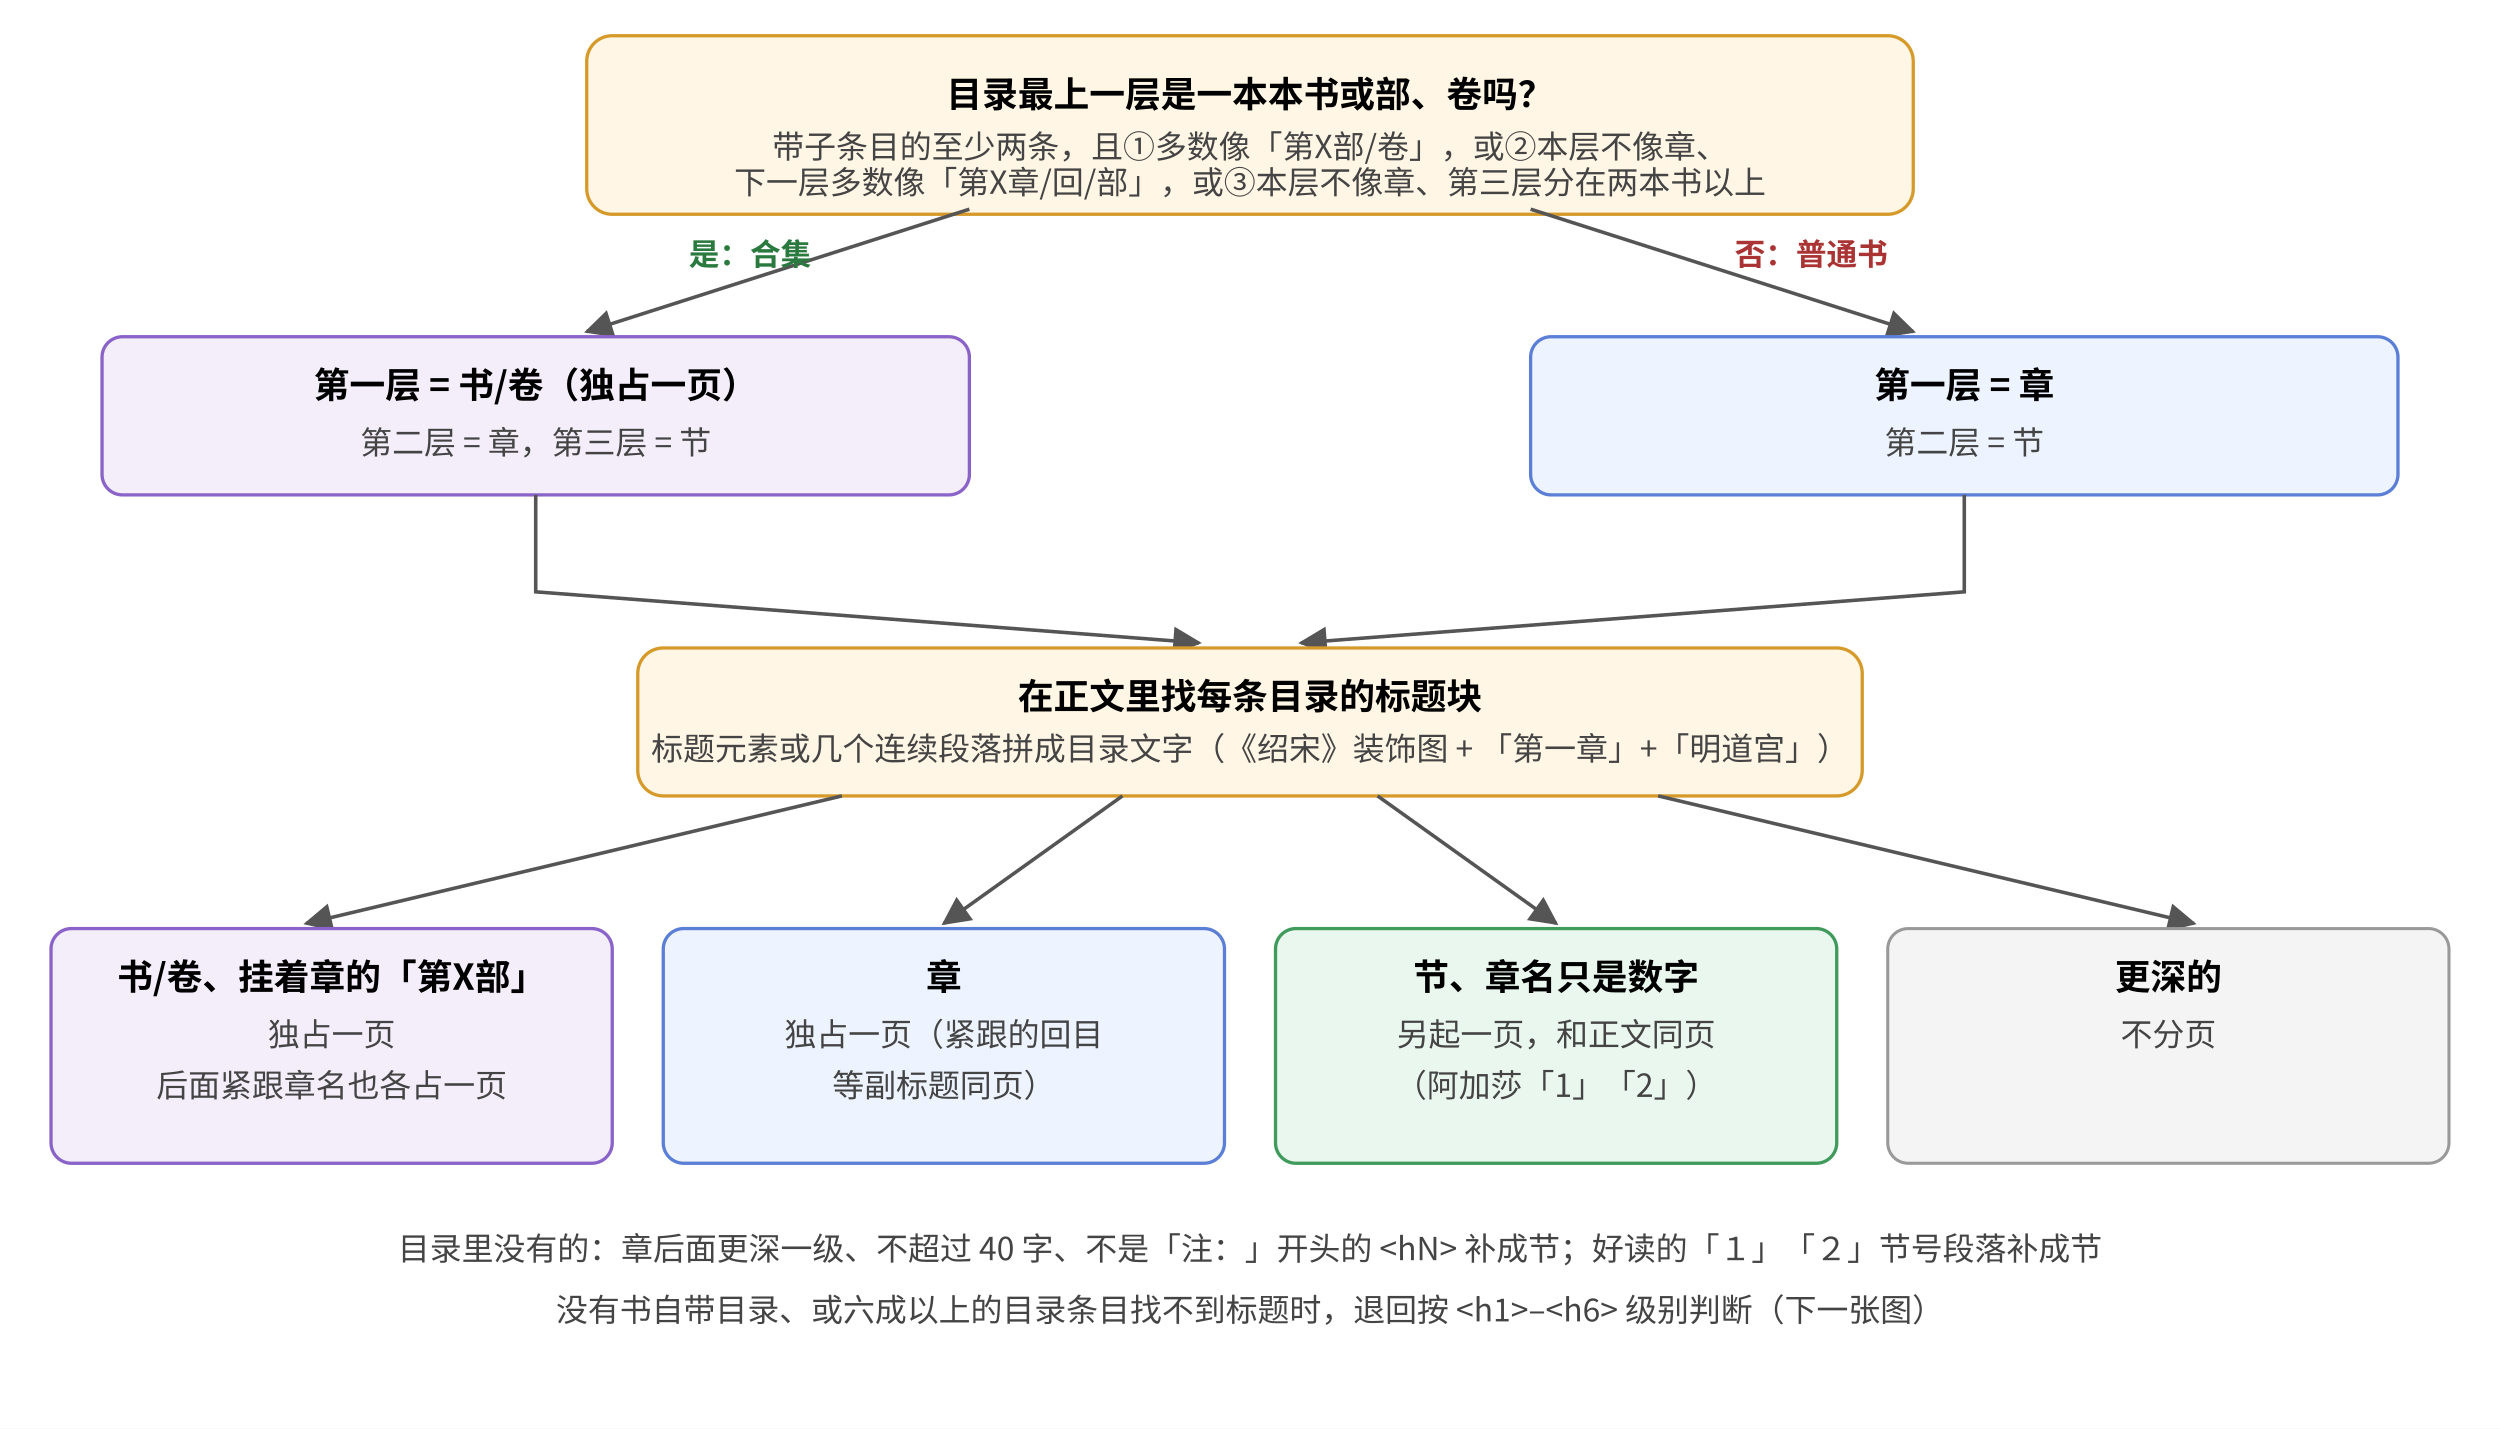
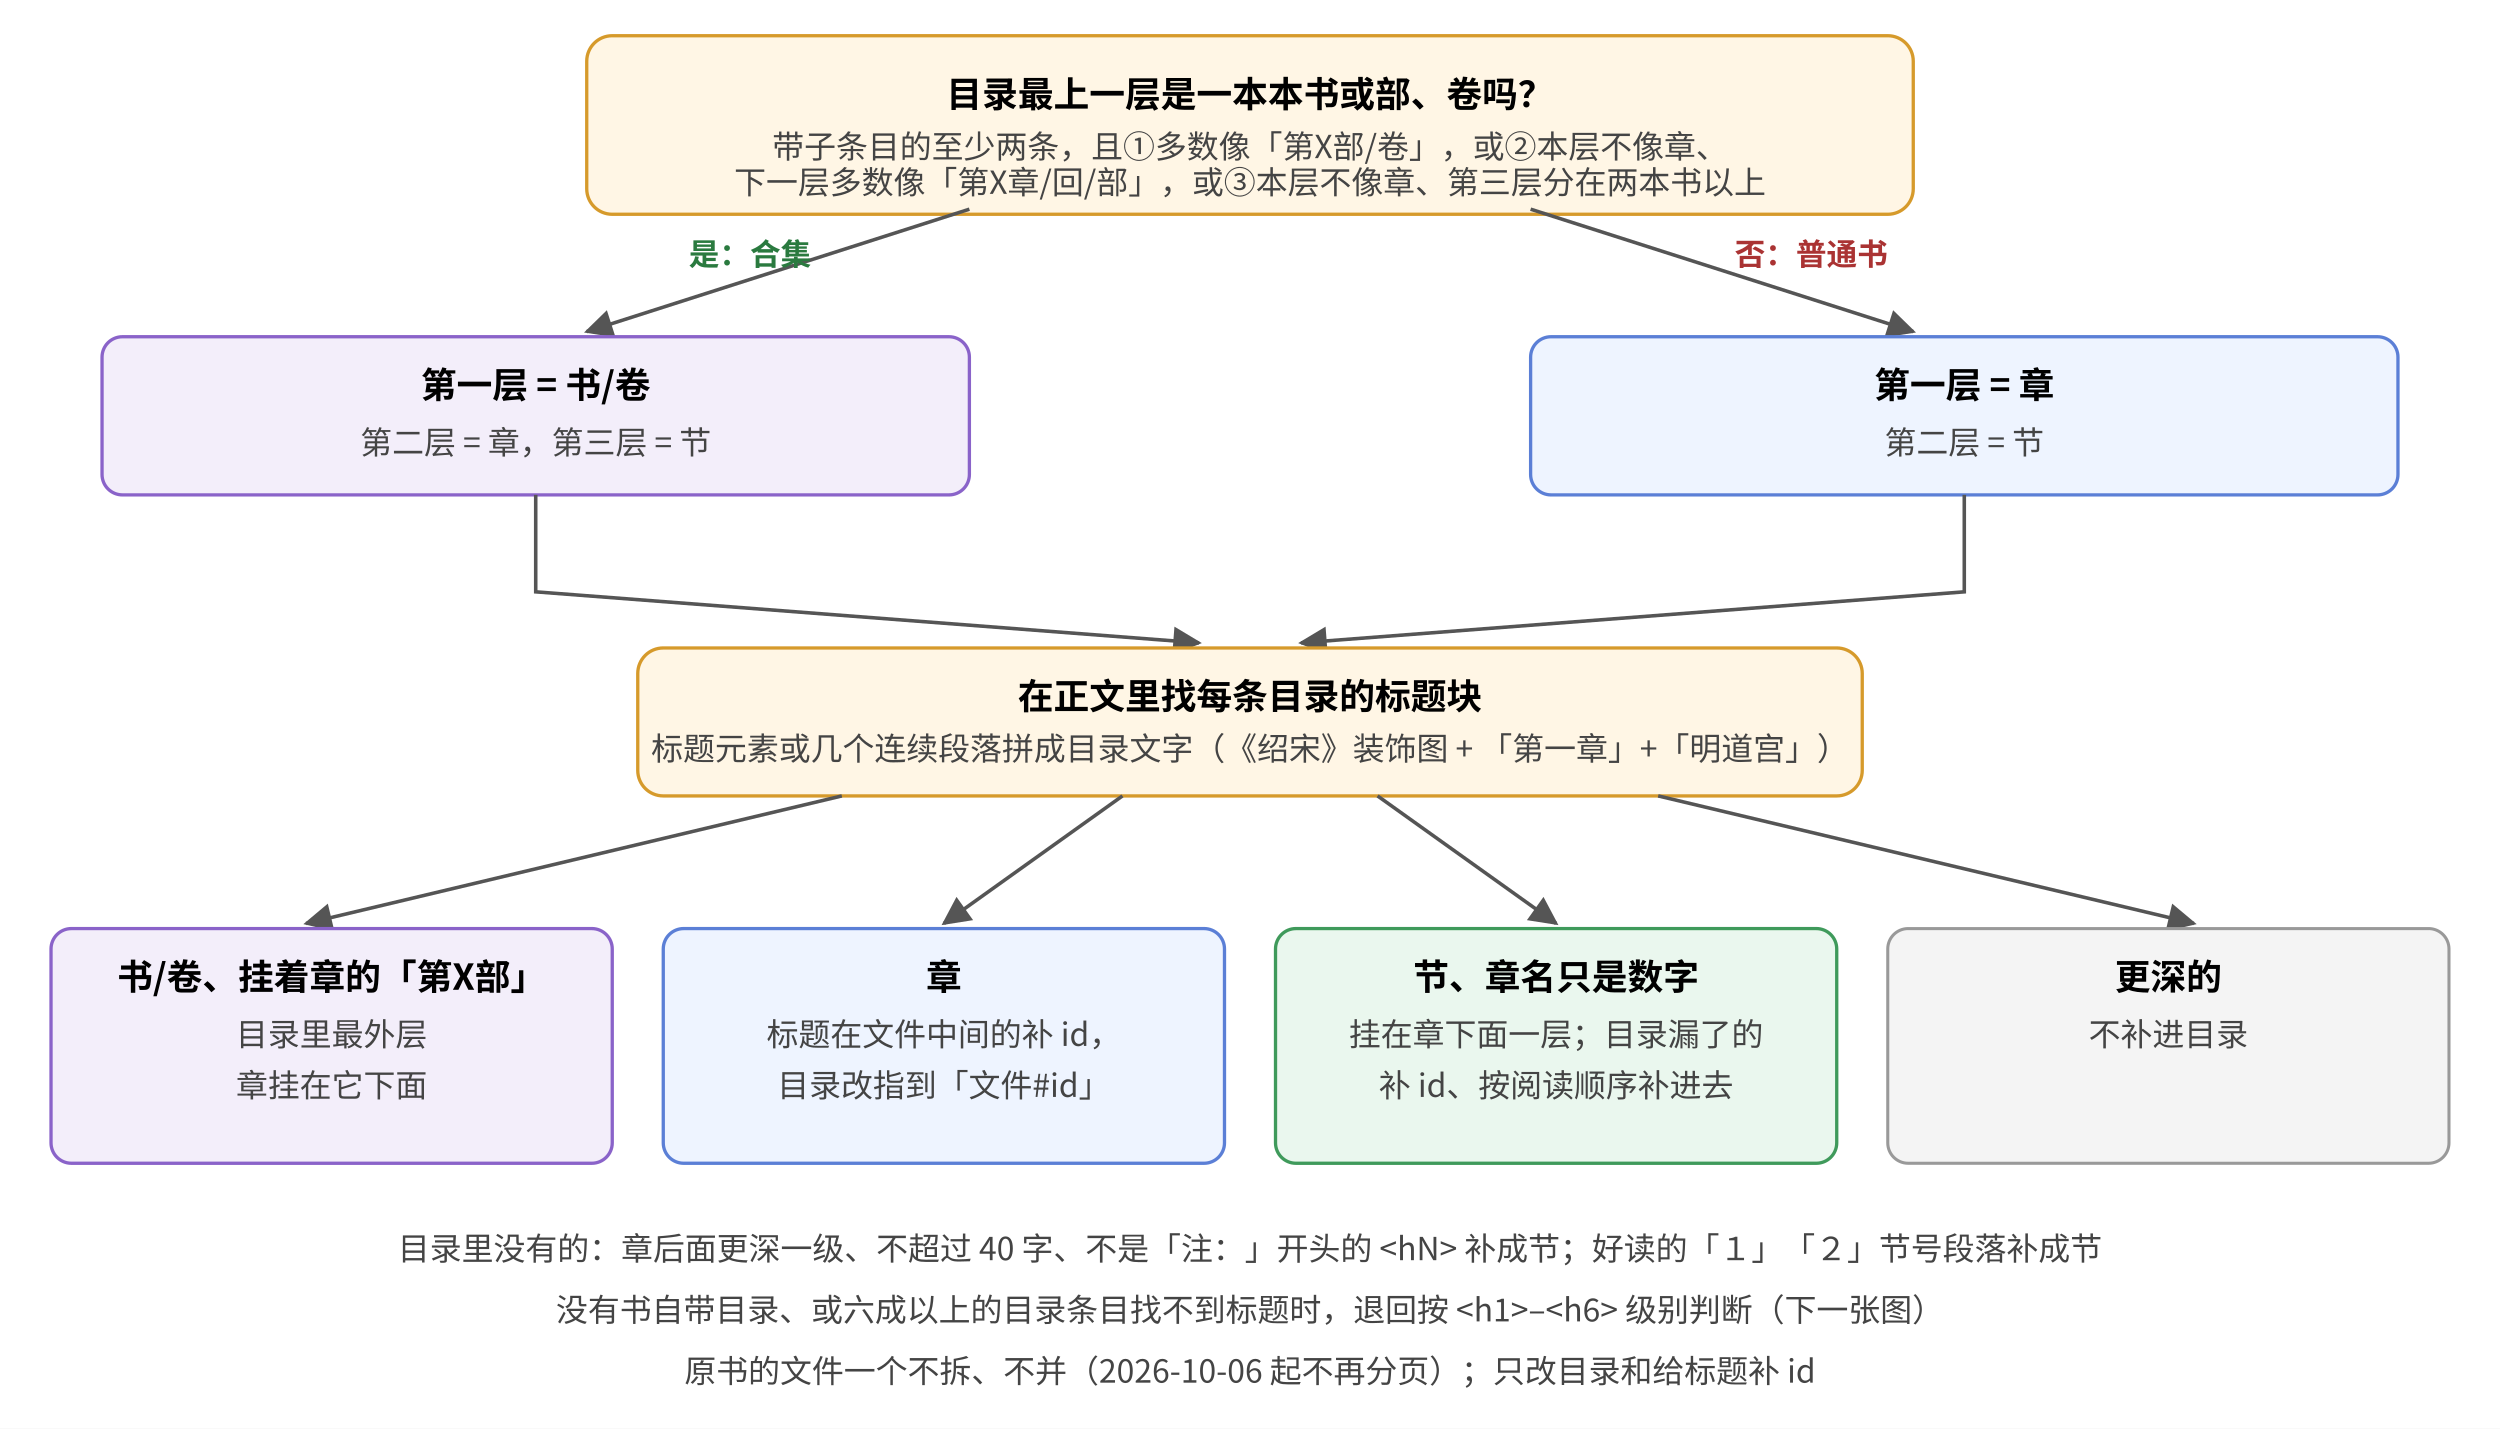
<svg xmlns="http://www.w3.org/2000/svg" viewBox="0 0 980 560" font-family="'Noto Sans CJK SC','PingFang SC','Microsoft YaHei',sans-serif" font-size="14">
  <defs>
    <marker id="a" viewBox="0 0 10 10" refX="9" refY="5" markerWidth="8" markerHeight="8" orient="auto">
      <path d="M0 0L10 5L0 10z" fill="#555" />
    </marker>
    <style>
      .q{fill:#fff6e5;stroke:#d69a2b;stroke-width:1.3}
      .bk{fill:#f3eefa;stroke:#8a63c9;stroke-width:1.3}
      .ch{fill:#eef4ff;stroke:#5b7fd6;stroke-width:1.3}
      .sec{fill:#eaf7ee;stroke:#3f9a5b;stroke-width:1.3}
      .no{fill:#f4f4f4;stroke:#999;stroke-width:1.2}
      .h{font-weight:bold;font-size:14px}
      .s{font-size:12.5px;fill:#444}
      .y{font-size:12px;fill:#2a7a3f;font-weight:bold}
      .n{font-size:12px;fill:#a33;font-weight:bold}
      .l{stroke:#555;stroke-width:1.4;fill:none}
    </style>
  </defs>
  <rect width="980" height="560" fill="#ffffff" />
  <rect class="q" x="230" y="14" width="520" height="70" rx="10" />
  <text x="490" y="42" text-anchor="middle" class="h">目录最上一层是一本本书或部、卷吗？</text>
  <text x="490" y="62" text-anchor="middle" class="s">带子条目的至少两条，且①多数像「第X部/卷」，或②本层不像章、</text>
  <text x="490" y="76" text-anchor="middle" class="s">下一层多数像「第X章/回/部」，或③本层不像章、第三层分在两本书以上</text>
  <path class="l" d="M380 82 L230 130" marker-end="url(#a)" />
  <text x="270" y="104" class="y">是：合集</text>
  <rect class="bk" x="40" y="132" width="340" height="62" rx="8" />
-   <text x="210" y="156" text-anchor="middle" class="h">第一层 = 书/卷（独占一页）</text>
+   <text x="210" y="156" text-anchor="middle" class="h">第一层 = 书/卷</text>
  <text x="210" y="178" text-anchor="middle" class="s">第二层 = 章，第三层 = 节</text>
  <path class="l" d="M600 82 L750 130" marker-end="url(#a)" />
  <text x="680" y="104" class="n">否：普通书</text>
  <rect class="ch" x="600" y="132" width="340" height="62" rx="8" />
  <text x="770" y="156" text-anchor="middle" class="h">第一层 = 章</text>
  <text x="770" y="178" text-anchor="middle" class="s">第二层 = 节</text>
  <path class="l" d="M210 194 L210 232 L470 252" marker-end="url(#a)" />
  <path class="l" d="M770 194 L770 232 L510 252" marker-end="url(#a)" />
  <rect class="q" x="250" y="254" width="480" height="58" rx="10" />
  <text x="490" y="278" text-anchor="middle" class="h">在正文里找每条目录的标题块</text>
  <text x="490" y="298" text-anchor="middle" class="s">标题元素或几个连续段落拼成目录文字（《绍宋》装饰图 + 「第一章」+「明道宫」）</text>
  <path class="l" d="M330 312 L120 362" marker-end="url(#a)" />
  <path class="l" d="M440 312 L370 362" marker-end="url(#a)" />
  <path class="l" d="M540 312 L610 362" marker-end="url(#a)" />
  <path class="l" d="M650 312 L860 362" marker-end="url(#a)" />
  <rect class="bk" x="20" y="364" width="220" height="92" rx="8" />
  <text x="130" y="388" text-anchor="middle" class="h">书/卷、挂着章的「第X部」</text>
-   <text x="130" y="410" text-anchor="middle" class="s">独占一页</text>
-   <text x="130" y="430" text-anchor="middle" class="s">后面紧跟章名也各占一页</text>
+   <text x="130" y="410" text-anchor="middle" class="s">目录里最外层</text>
+   <text x="130" y="430" text-anchor="middle" class="s">章挂在它下面</text>
  <rect class="ch" x="260" y="364" width="220" height="92" rx="8" />
  <text x="370" y="388" text-anchor="middle" class="h">章</text>
-   <text x="370" y="410" text-anchor="middle" class="s">独占一页（紧跟的回目</text>
-   <text x="370" y="430" text-anchor="middle" class="s">等副标题同页）</text>
+   <text x="370" y="410" text-anchor="middle" class="s">标题在文件中间的补 id，</text>
+   <text x="370" y="430" text-anchor="middle" class="s">目录改指到「文件#id」</text>
  <rect class="sec" x="500" y="364" width="220" height="92" rx="8" />
  <text x="610" y="388" text-anchor="middle" class="h">节、章名只是数字</text>
-   <text x="610" y="410" text-anchor="middle" class="s">另起一页，和正文同页</text>
-   <text x="610" y="430" text-anchor="middle" class="s">（阿加莎「1」「2」）</text>
+   <text x="610" y="410" text-anchor="middle" class="s">挂在章下面一层；目录漏了的</text>
+   <text x="610" y="430" text-anchor="middle" class="s">补 id、按阅读顺序补进去</text>
  <rect class="no" x="740" y="364" width="220" height="92" rx="8" />
  <text x="850" y="388" text-anchor="middle" class="h">更深的</text>
-   <text x="850" y="410" text-anchor="middle" class="s">不分页</text>
+   <text x="850" y="410" text-anchor="middle" class="s">不补进目录</text>
  <text x="490" y="494" text-anchor="middle" class="s">目录里没有的：章后面更深一级、不超过 40 字、不是「注：」开头的 &lt;hN&gt; 补成节；好读的「１」「２」节号段落补成节</text>
  <text x="490" y="518" text-anchor="middle" class="s">没有书自带目录、或六成以上的目录条目找不到标题时，退回按 &lt;h1&gt;–&lt;h6&gt; 级别判断（下一张图）</text>
+   <text x="490" y="542" text-anchor="middle" class="s">原书的文件一个不拆、不并（2026-10-06 起不再分页）；只改目录和给标题补 id</text>
</svg>
